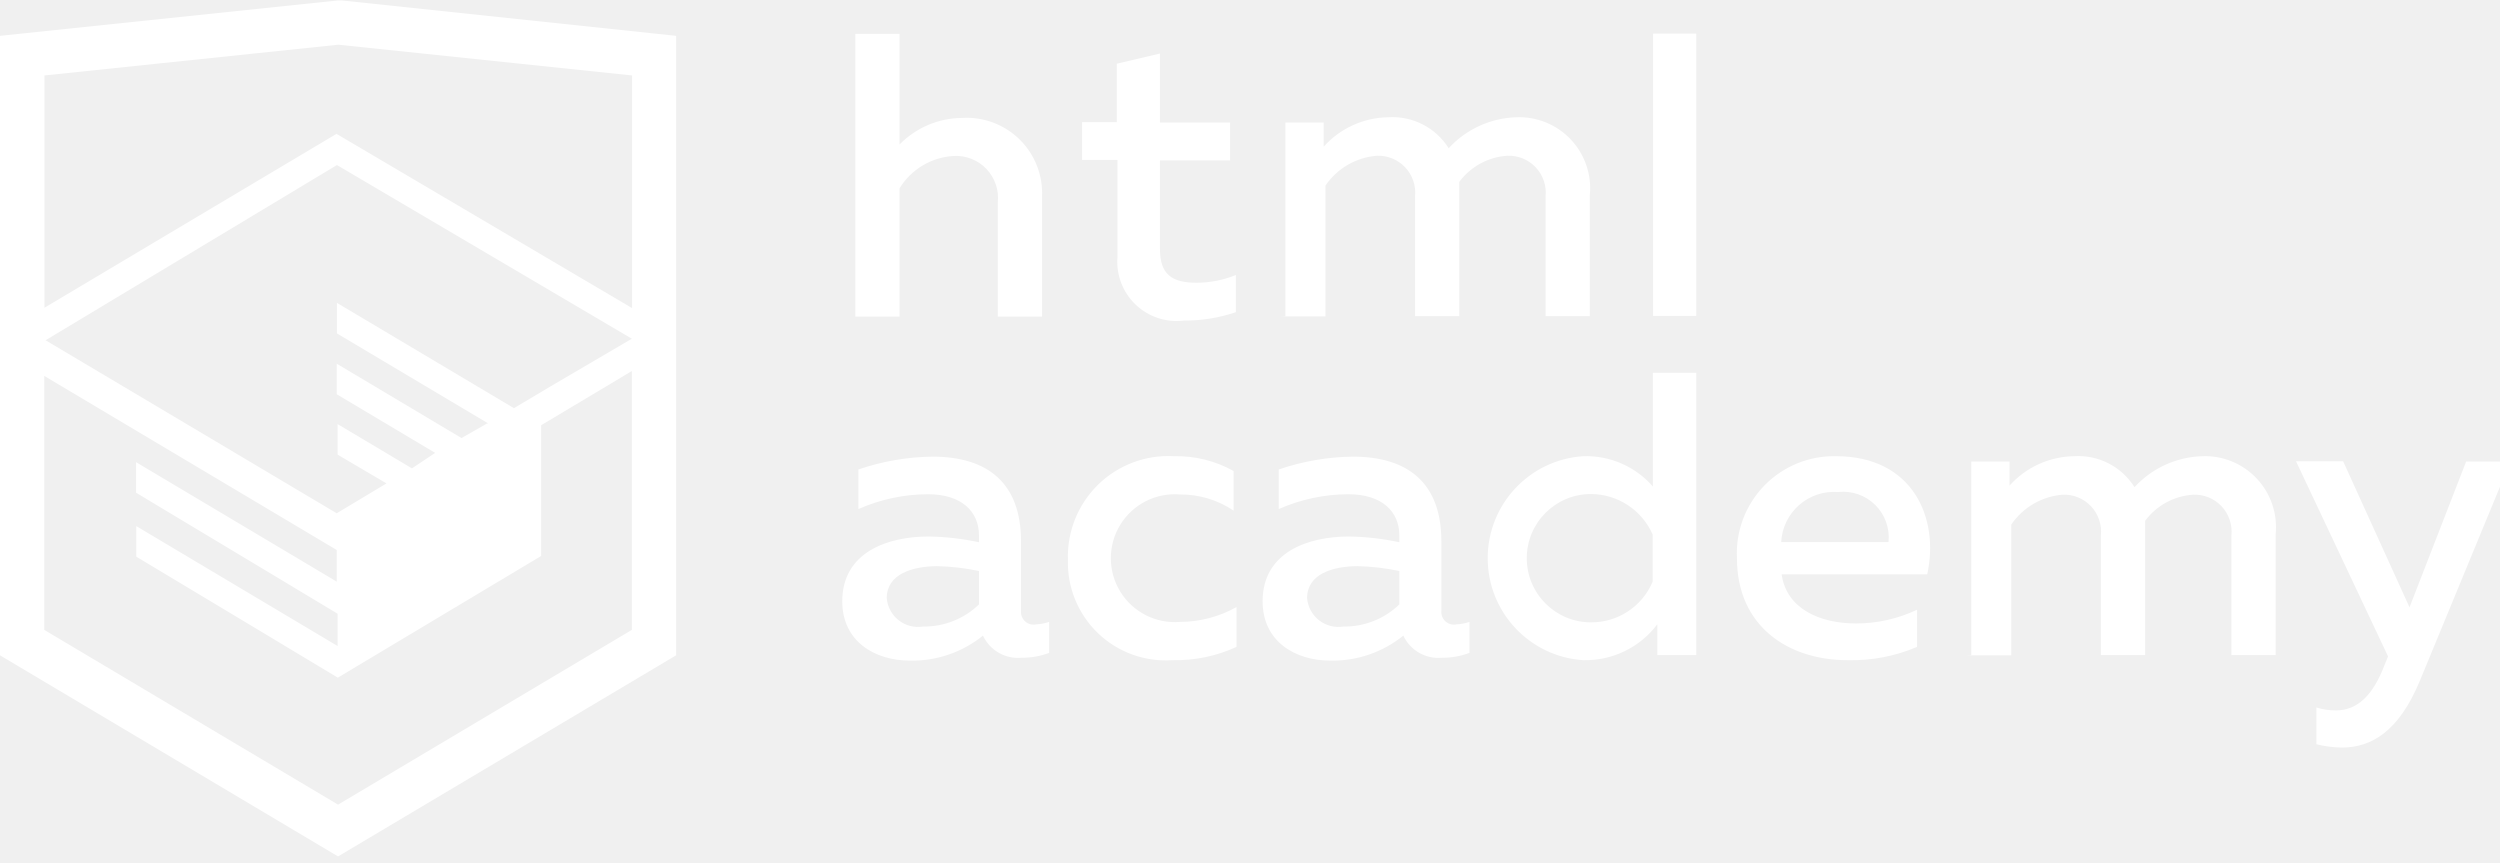
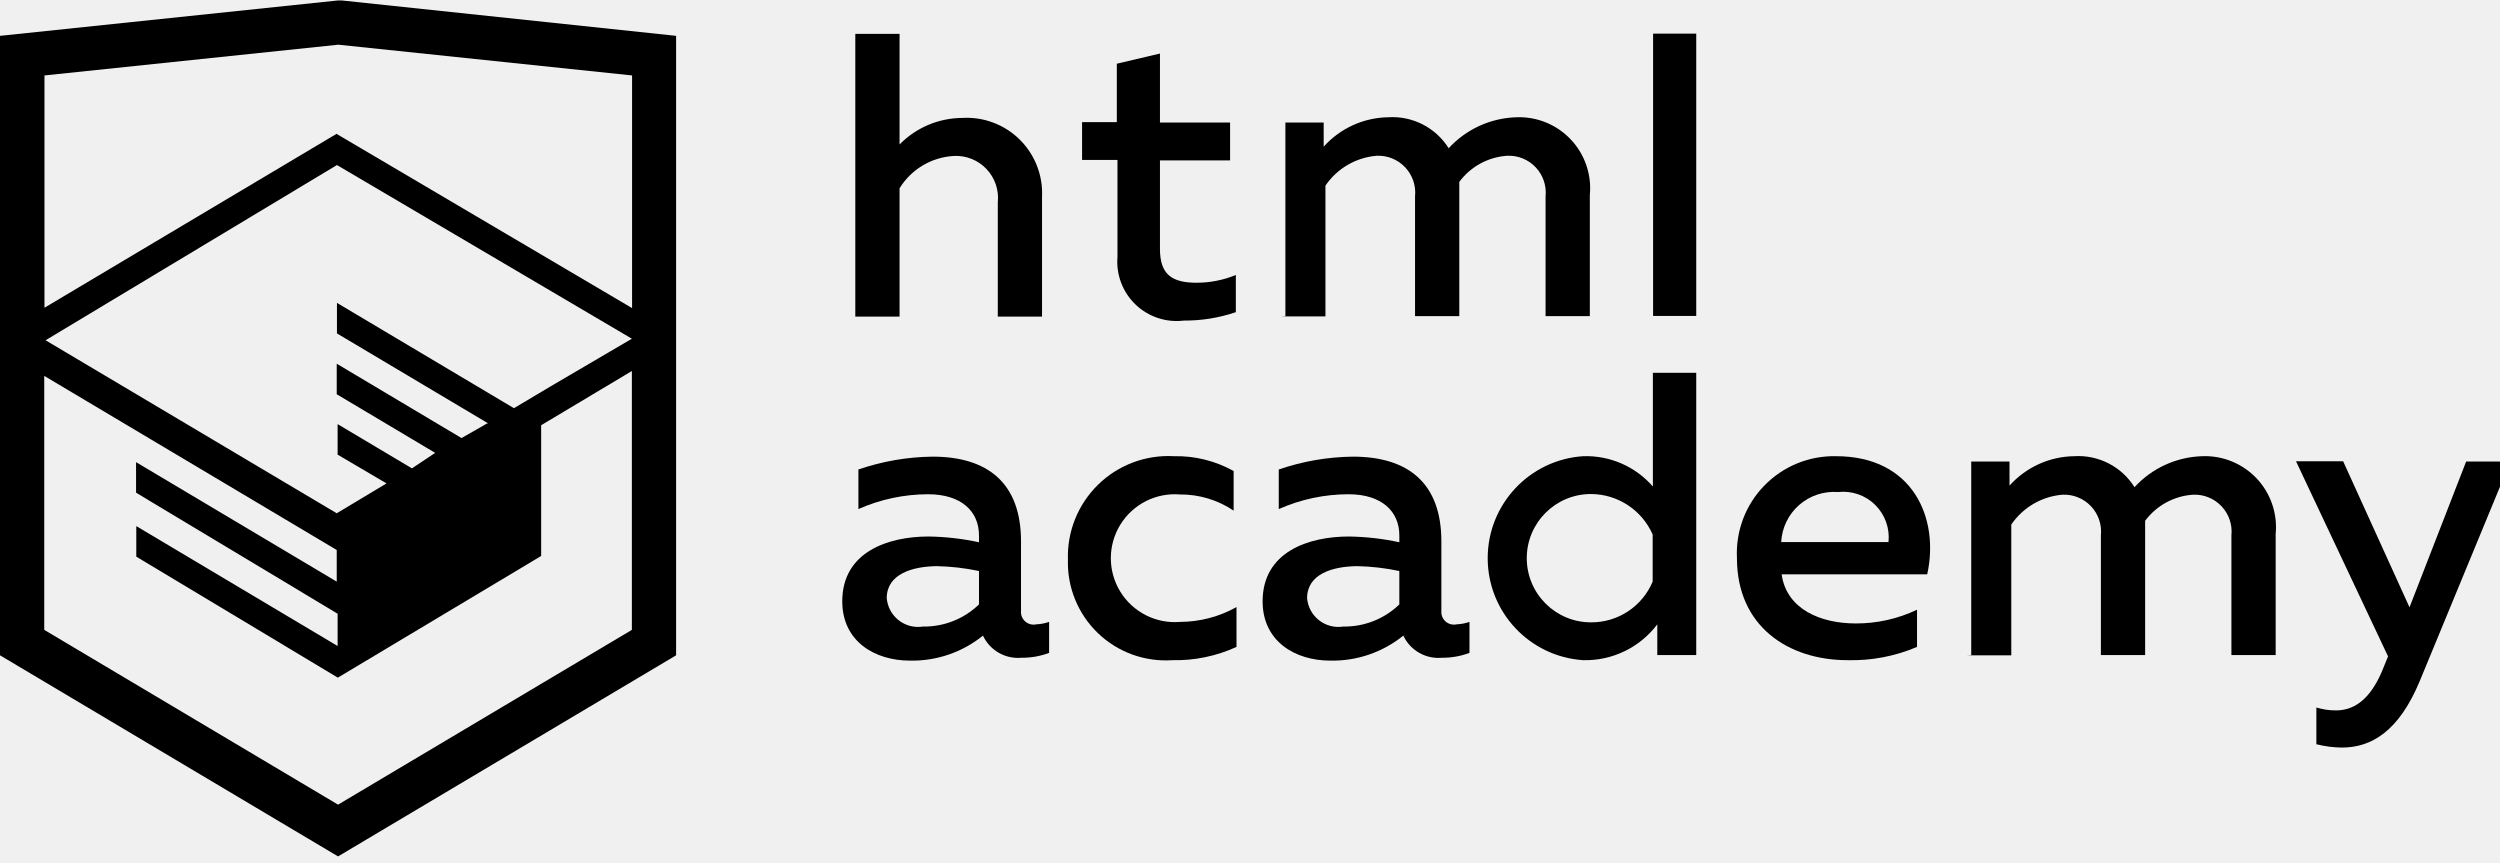
- <svg xmlns="http://www.w3.org/2000/svg" data-name="Layer 1" viewBox="0 0 113 39">
-   <path d="M46.84 28.22a2.07 2.07 0 00.58-.11v1.4a3.41 3.41 0 01-1.24.22 1.75 1.75 0 01-1.75-1 5.08 5.08 0 01-3.3 1.13c-1.59 0-3.06-.87-3.06-2.68 0-2.24 2.08-2.93 3.9-2.93a11.63 11.63 0 012.28.26v-.31c0-1.09-.8-1.86-2.3-1.86a7.79 7.79 0 00-3.15.67v-1.79a10.72 10.72 0 013.35-.58c2.48 0 4 1.18 4 3.83v3.14a.57.57 0 00.69.61zm-6.76-1.19a1.42 1.42 0 001.64 1.29 3.56 3.56 0 002.53-1v-1.51a10.21 10.21 0 00-1.9-.22c-1.1.01-2.27.35-2.27 1.45zM53.06 20.62a5.29 5.29 0 012.7.67v1.79a4.28 4.28 0 00-2.42-.73 2.89 2.89 0 100 5.76 5.26 5.26 0 002.55-.67v1.8a6.58 6.58 0 01-2.9.6 4.42 4.42 0 01-4.72-4.54 4.54 4.54 0 014.79-4.68zM65.84 28.22a2.07 2.07 0 00.58-.11v1.4a3.41 3.41 0 01-1.24.22 1.75 1.75 0 01-1.75-1 5.08 5.08 0 01-3.3 1.13c-1.59 0-3.06-.87-3.06-2.68 0-2.24 2.08-2.93 3.9-2.93a11.63 11.63 0 012.28.26v-.31c0-1.09-.8-1.86-2.3-1.86a7.79 7.79 0 00-3.15.67v-1.79a10.72 10.72 0 013.35-.58c2.48 0 4 1.18 4 3.83v3.14a.57.57 0 00.69.61zm-6.76-1.19a1.42 1.42 0 001.64 1.29 3.56 3.56 0 002.53-1v-1.51a10.21 10.21 0 00-1.9-.22c-1.11.01-2.27.35-2.27 1.45zM76.67 16.85v12.76h-1.76v-1.39a4.07 4.07 0 01-3.35 1.62 4.62 4.62 0 010-9.22 4 4 0 013.15 1.37v-5.14h2zm-4.76 5.48a2.9 2.9 0 000 5.8 3 3 0 002.79-1.84v-2.13a3.06 3.06 0 00-2.79-1.83zM82.99 20.62c3.48 0 4.68 2.81 4.12 5.34h-6.58c.22 1.57 1.75 2.22 3.35 2.22a6.41 6.41 0 002.77-.62v1.68a7.5 7.5 0 01-3.14.6c-2.68 0-5-1.53-5-4.61a4.39 4.39 0 014.48-4.61zm.09 1.62a2.39 2.39 0 00-2.57 2.26h4.85a2.06 2.06 0 00-2.28-2.26zM89.1 29.61v-8.75h1.73v1.09a4 4 0 012.92-1.33 3 3 0 012.73 1.4 4.33 4.33 0 013.06-1.4 3.21 3.21 0 013.32 3.52v5.47h-2V24.2a1.67 1.67 0 00-1.73-1.84 2.94 2.94 0 00-2.17 1.18V29.61h-2V24.2a1.67 1.67 0 00-1.73-1.84 3.11 3.11 0 00-2.32 1.35v5.91h-2zM111.47 20.86h2l-4.1 9.93c-.95 2.28-2.19 3-3.52 3a5 5 0 01-1.15-.15v-1.66a3 3 0 00.89.13c.95 0 1.66-.67 2.17-2l.18-.44-4.16-8.82h2.13l3 6.6zM40.66 1.53v5a4 4 0 012.83-1.2A3.41 3.41 0 0147.1 8.9v5.41h-2V9.15a1.9 1.9 0 00-2-2.1 3.08 3.08 0 00-2.44 1.46v5.8h-2V1.53h2zM52.43 2.42v3.12h3.17v1.71h-3.17v4c0 1.15.53 1.53 1.66 1.53a4.71 4.71 0 001.77-.35v1.68a7.14 7.14 0 01-2.35.38 2.68 2.68 0 01-3-2.88V7.23h-1.6V5.52h1.57V2.88zM58.1 14.29V5.54h1.73v1.09a4 4 0 012.92-1.33 3 3 0 012.73 1.4 4.33 4.33 0 013.06-1.4 3.21 3.21 0 013.32 3.52v5.47h-2V8.88a1.67 1.67 0 00-1.73-1.84 2.94 2.94 0 00-2.17 1.18V14.29h-2V8.88a1.67 1.67 0 00-1.73-1.84 3.11 3.11 0 00-2.32 1.35v5.91h-2zM74.72 1.52h1.95v12.76h-1.95zM15.44.02h-.16L0 1.62v28l15.28 9.09 15.28-9.09v-28zm13.12 28.45l-13.28 7.9L2 28.47V16.99l13.22 7.87v1.43l-9.07-5.4v1.38l9.11 5.47v1.46l-9.1-5.42v1.38l9.11 5.47 9.19-5.5V19.22l4.1-2.45v11.67zm0-13.16l-3.65 2.14-1.68 1-8-4.76v1.38l6.84 4.07h-.06l-.15.09-1 .57-5.64-3.36v1.38l4.45 2.65-1.05.7-3.36-2v1.38l2.21 1.3-2.25 1.35-13.16-7.82 13.17-7.92zm0-1.39L15.21 6.05l-13.2 7.86V3.41l13.28-1.39 13.28 1.39v10.51z" fill="#fff" />
+ <svg xmlns="http://www.w3.org/2000/svg" id="Layer_1" data-name="Layer 1" viewBox="0 0 113 39">
+   <path d="M401.93,351.51a2.07,2.07,0,0,0,.58-0.11v1.4a3.41,3.41,0,0,1-1.24.22,1.75,1.75,0,0,1-1.75-1,5.08,5.08,0,0,1-3.3,1.13c-1.59,0-3.06-.87-3.06-2.68,0-2.24,2.08-2.93,3.9-2.93a11.63,11.63,0,0,1,2.28.26v-0.31c0-1.09-.8-1.86-2.3-1.86a7.79,7.79,0,0,0-3.15.67v-1.79a10.72,10.72,0,0,1,3.35-.58c2.48,0,4,1.18,4,3.83v3.14A0.57,0.57,0,0,0,401.93,351.51Zm-6.76-1.19a1.42,1.42,0,0,0,1.64,1.29,3.56,3.56,0,0,0,2.53-1V349.1a10.21,10.21,0,0,0-1.9-.22C396.34,348.89,395.17,349.23,395.17,350.33Z" transform="translate(-355.09 -323.29)" fill="#000" />
+   <path d="M408.15,343.91a5.29,5.29,0,0,1,2.7.67v1.79a4.28,4.28,0,0,0-2.42-.73,2.89,2.89,0,1,0,0,5.76,5.26,5.26,0,0,0,2.55-.67v1.8a6.58,6.58,0,0,1-2.9.6,4.42,4.42,0,0,1-4.72-4.54A4.54,4.54,0,0,1,408.15,343.91Z" transform="translate(-355.09 -323.29)" fill="#000" />
+   <path d="M420.93,351.51a2.07,2.07,0,0,0,.58-0.11v1.4a3.41,3.41,0,0,1-1.24.22,1.75,1.75,0,0,1-1.75-1,5.08,5.08,0,0,1-3.3,1.13c-1.59,0-3.06-.87-3.06-2.68,0-2.24,2.08-2.93,3.9-2.93a11.63,11.63,0,0,1,2.28.26v-0.31c0-1.09-.8-1.86-2.3-1.86a7.79,7.79,0,0,0-3.15.67v-1.79a10.72,10.72,0,0,1,3.35-.58c2.48,0,4,1.18,4,3.83v3.14A0.57,0.57,0,0,0,420.93,351.51Zm-6.76-1.19a1.42,1.42,0,0,0,1.64,1.29,3.56,3.56,0,0,0,2.53-1V349.1a10.21,10.21,0,0,0-1.9-.22C415.33,348.89,414.17,349.23,414.17,350.33Z" transform="translate(-355.09 -323.29)" fill="#000" />
+   <path d="M431.76,340.14V352.9H430v-1.39a4.07,4.07,0,0,1-3.35,1.62,4.62,4.62,0,0,1,0-9.22,4,4,0,0,1,3.15,1.37v-5.14h2ZM427,345.62a2.9,2.9,0,0,0,0,5.8,3,3,0,0,0,2.79-1.84v-2.13A3.06,3.06,0,0,0,427,345.62Z" transform="translate(-355.09 -323.29)" fill="#000" />
+   <path d="M438.08,343.91c3.48,0,4.68,2.81,4.12,5.34h-6.58c0.22,1.57,1.75,2.22,3.35,2.22a6.41,6.41,0,0,0,2.77-.62v1.68a7.5,7.5,0,0,1-3.14.6c-2.68,0-5-1.53-5-4.61A4.39,4.39,0,0,1,438.08,343.91Zm0.09,1.62a2.39,2.39,0,0,0-2.57,2.26h4.85A2.06,2.06,0,0,0,438.17,345.53Z" transform="translate(-355.09 -323.29)" fill="#000" />
+   <path d="M444.19,352.9v-8.75h1.73v1.09a4,4,0,0,1,2.92-1.33,3,3,0,0,1,2.73,1.4,4.33,4.33,0,0,1,3.06-1.4,3.21,3.21,0,0,1,3.32,3.52v5.47h-2v-5.41a1.67,1.67,0,0,0-1.73-1.84,2.94,2.94,0,0,0-2.17,1.18c0,0.2,0,.4,0,0.6v5.47h-2v-5.41a1.67,1.67,0,0,0-1.73-1.84,3.11,3.11,0,0,0-2.32,1.35v5.91h-2Z" transform="translate(-355.09 -323.29)" fill="#000" />
+   <path d="M466.56,344.15h2l-4.1,9.93c-0.95,2.28-2.19,3-3.52,3a5,5,0,0,1-1.15-.15v-1.66a3,3,0,0,0,.89.13c0.95,0,1.66-.67,2.17-2l0.18-.44-4.16-8.82H461l3,6.6Z" transform="translate(-355.09 -323.29)" fill="#000" />
+   <path d="M395.75,324.82v5a4,4,0,0,1,2.83-1.2,3.41,3.41,0,0,1,3.61,3.57v5.41h-2v-5.16a1.9,1.9,0,0,0-2-2.1,3.08,3.08,0,0,0-2.44,1.46v5.8h-2V324.82h2Z" transform="translate(-355.09 -323.29)" fill="#000" />
+   <path d="M407.52,325.71v3.12h3.17v1.71h-3.17v4c0,1.15.53,1.53,1.66,1.53a4.71,4.71,0,0,0,1.77-.35v1.68a7.14,7.14,0,0,1-2.35.38,2.68,2.68,0,0,1-3-2.88v-4.38H404v-1.71h1.57v-2.64Z" transform="translate(-355.09 -323.29)" fill="#000" />
+   <path d="M413.19,337.58v-8.75h1.73v1.09a4,4,0,0,1,2.92-1.33,3,3,0,0,1,2.73,1.4,4.33,4.33,0,0,1,3.06-1.4,3.21,3.21,0,0,1,3.32,3.52v5.47h-2v-5.41a1.67,1.67,0,0,0-1.73-1.84,2.94,2.94,0,0,0-2.17,1.18c0,0.2,0,.4,0,0.6v5.47h-2v-5.41a1.67,1.67,0,0,0-1.73-1.84,3.11,3.11,0,0,0-2.32,1.35v5.91h-2Z" transform="translate(-355.09 -323.29)" fill="#000" />
+   <rect x="74.72" y="1.52" width="1.95" height="12.76" fill="#000" />
+   <path d="M370.53,323.31l-0.16,0-15.28,1.6v28L370.37,362l15.28-9.09v-28Zm13.12,28.45-13.28,7.9-13.28-7.9V340.28l13.22,7.87,0,1.43-9.07-5.4v1.38l9.11,5.47,0,1.46-9.1-5.42v1.38l9.11,5.47h0l9.19-5.5v-1.39h0v-4.52l4.1-2.45v11.67Zm0-13.16L380,340.74h0l-1.68,1-8-4.76v1.38l6.84,4.07-0.06,0-0.15.09-1,.57-5.64-3.36v1.38l4.45,2.65-1.05.7,0,0-3.36-2v1.38l2.21,1.3-2.25,1.35-13.16-7.82,13.17-7.92h0Zm0-1.39-13.35-7.87h0l-13.2,7.86v-10.5l13.28-1.39,13.28,1.39v10.51Z" transform="translate(-355.09 -323.29)" fill="#000" />
</svg>
